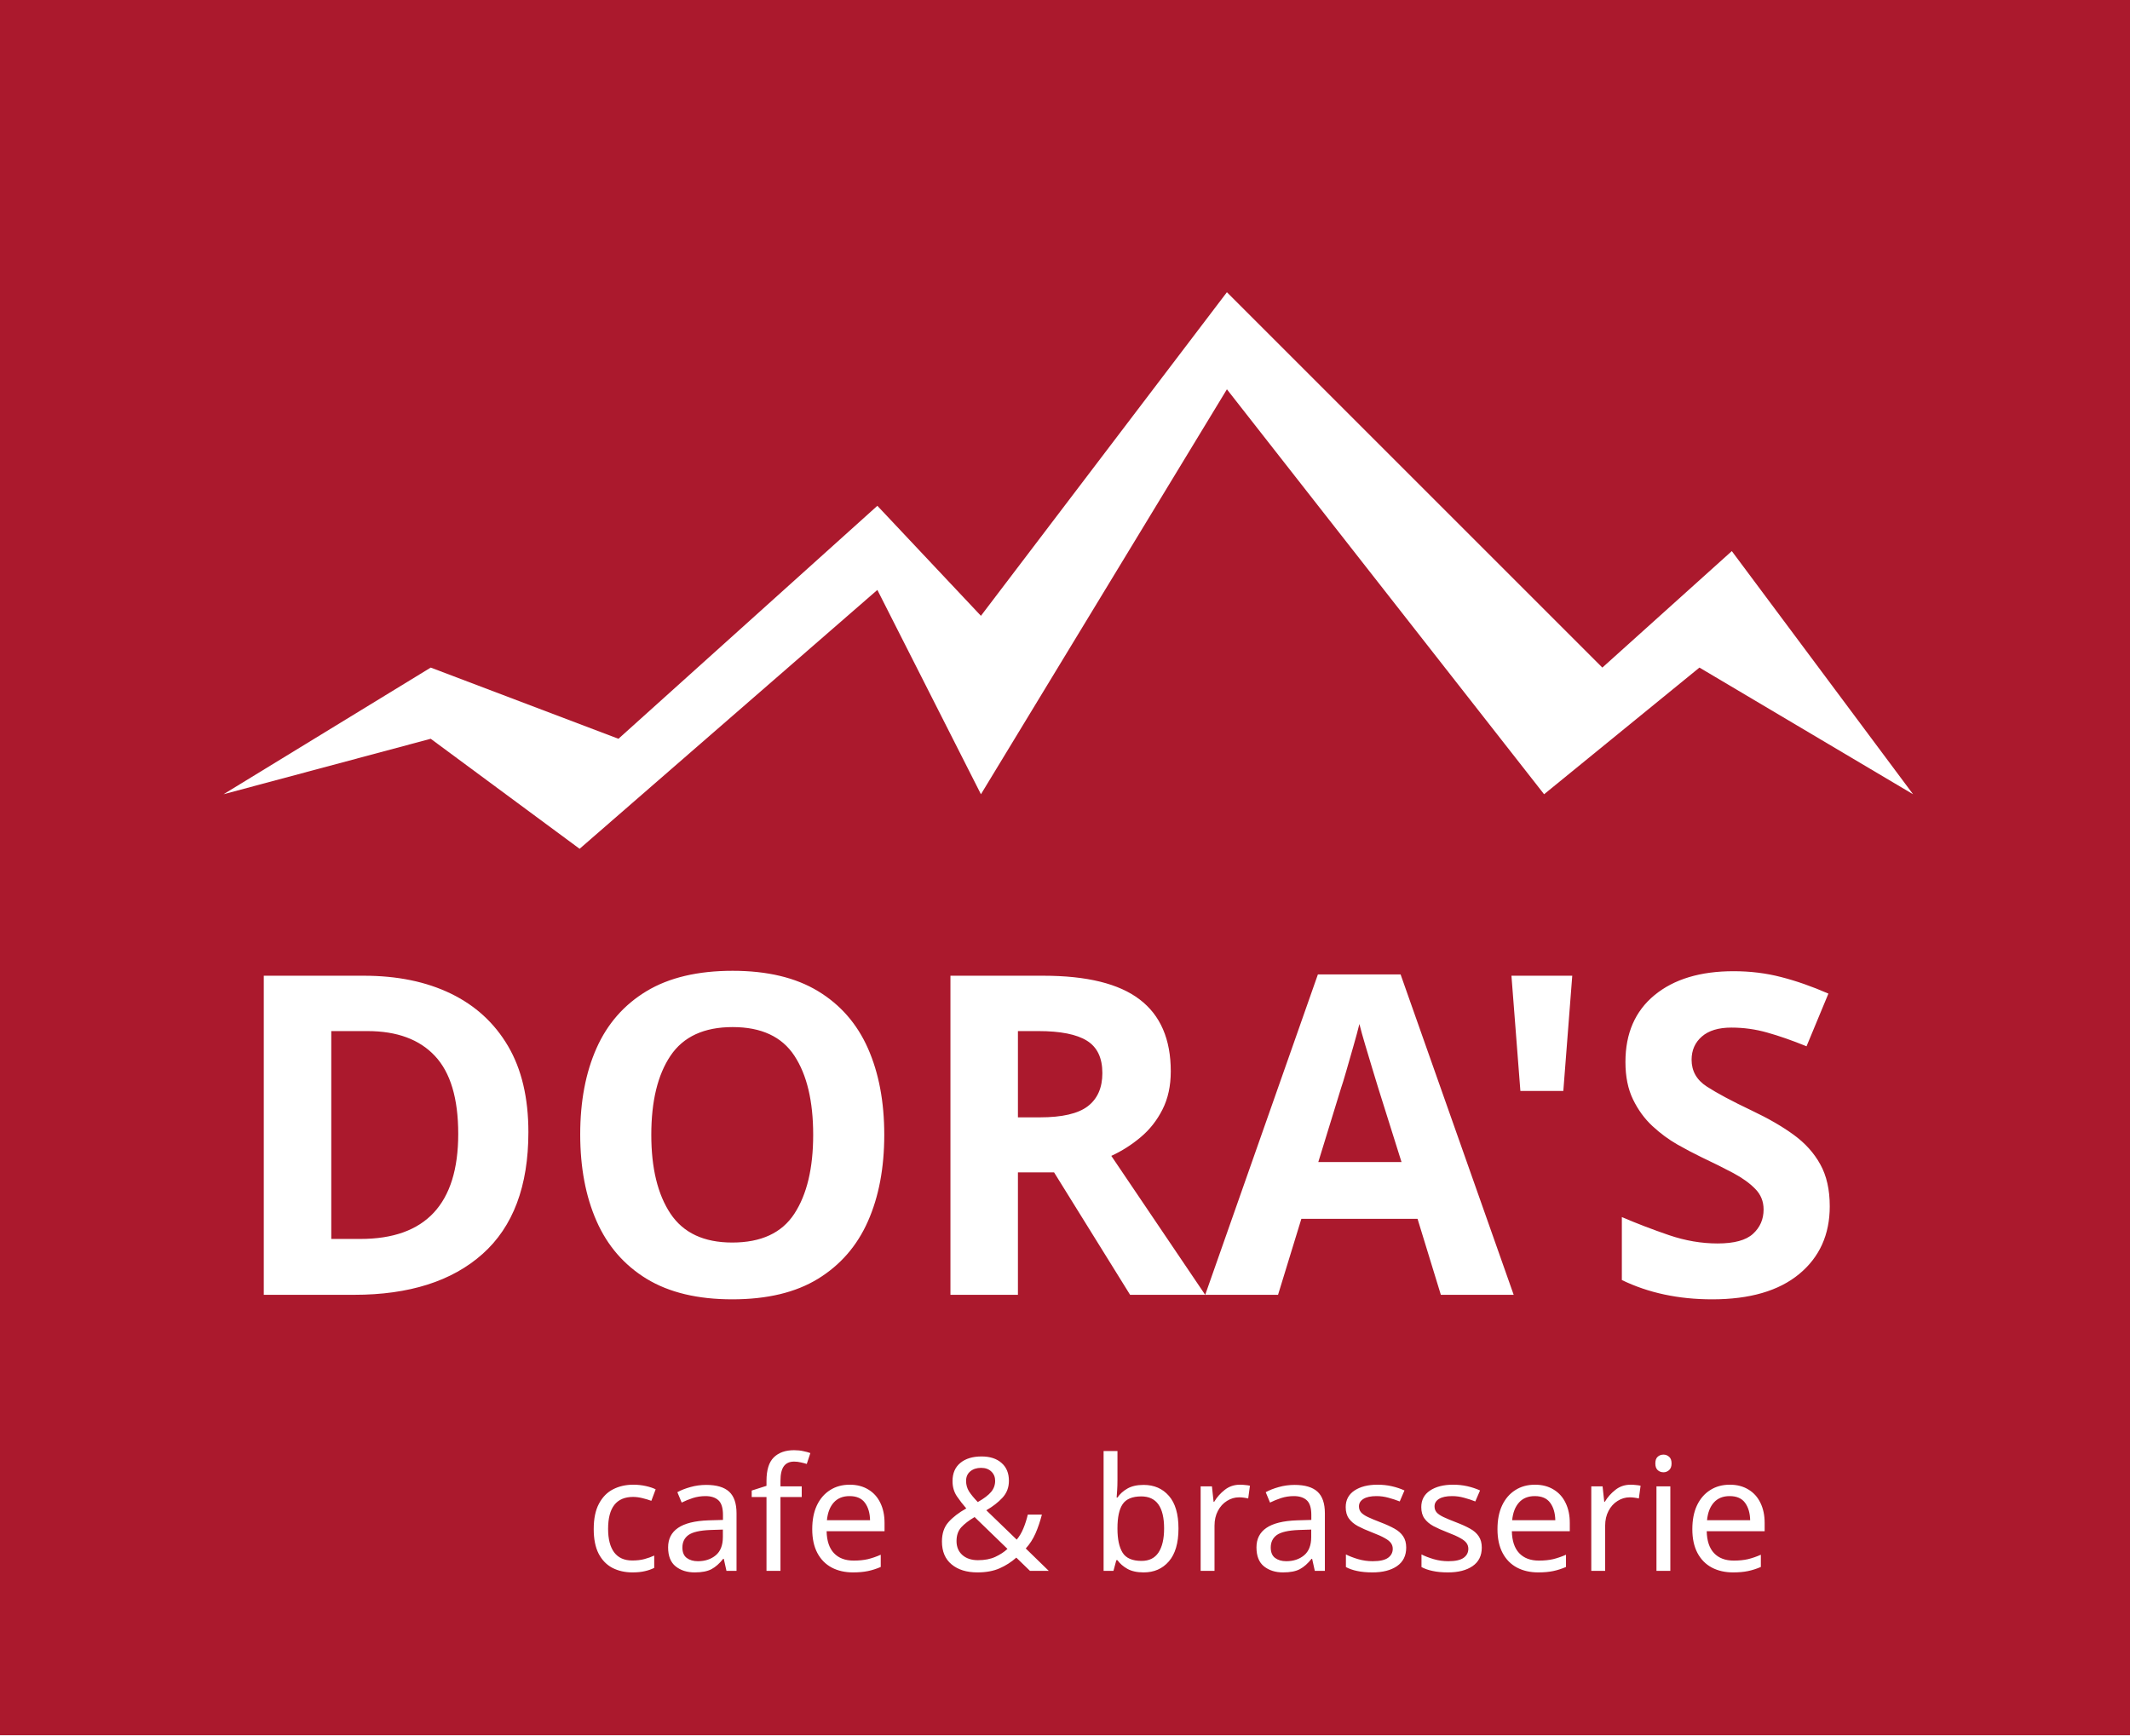
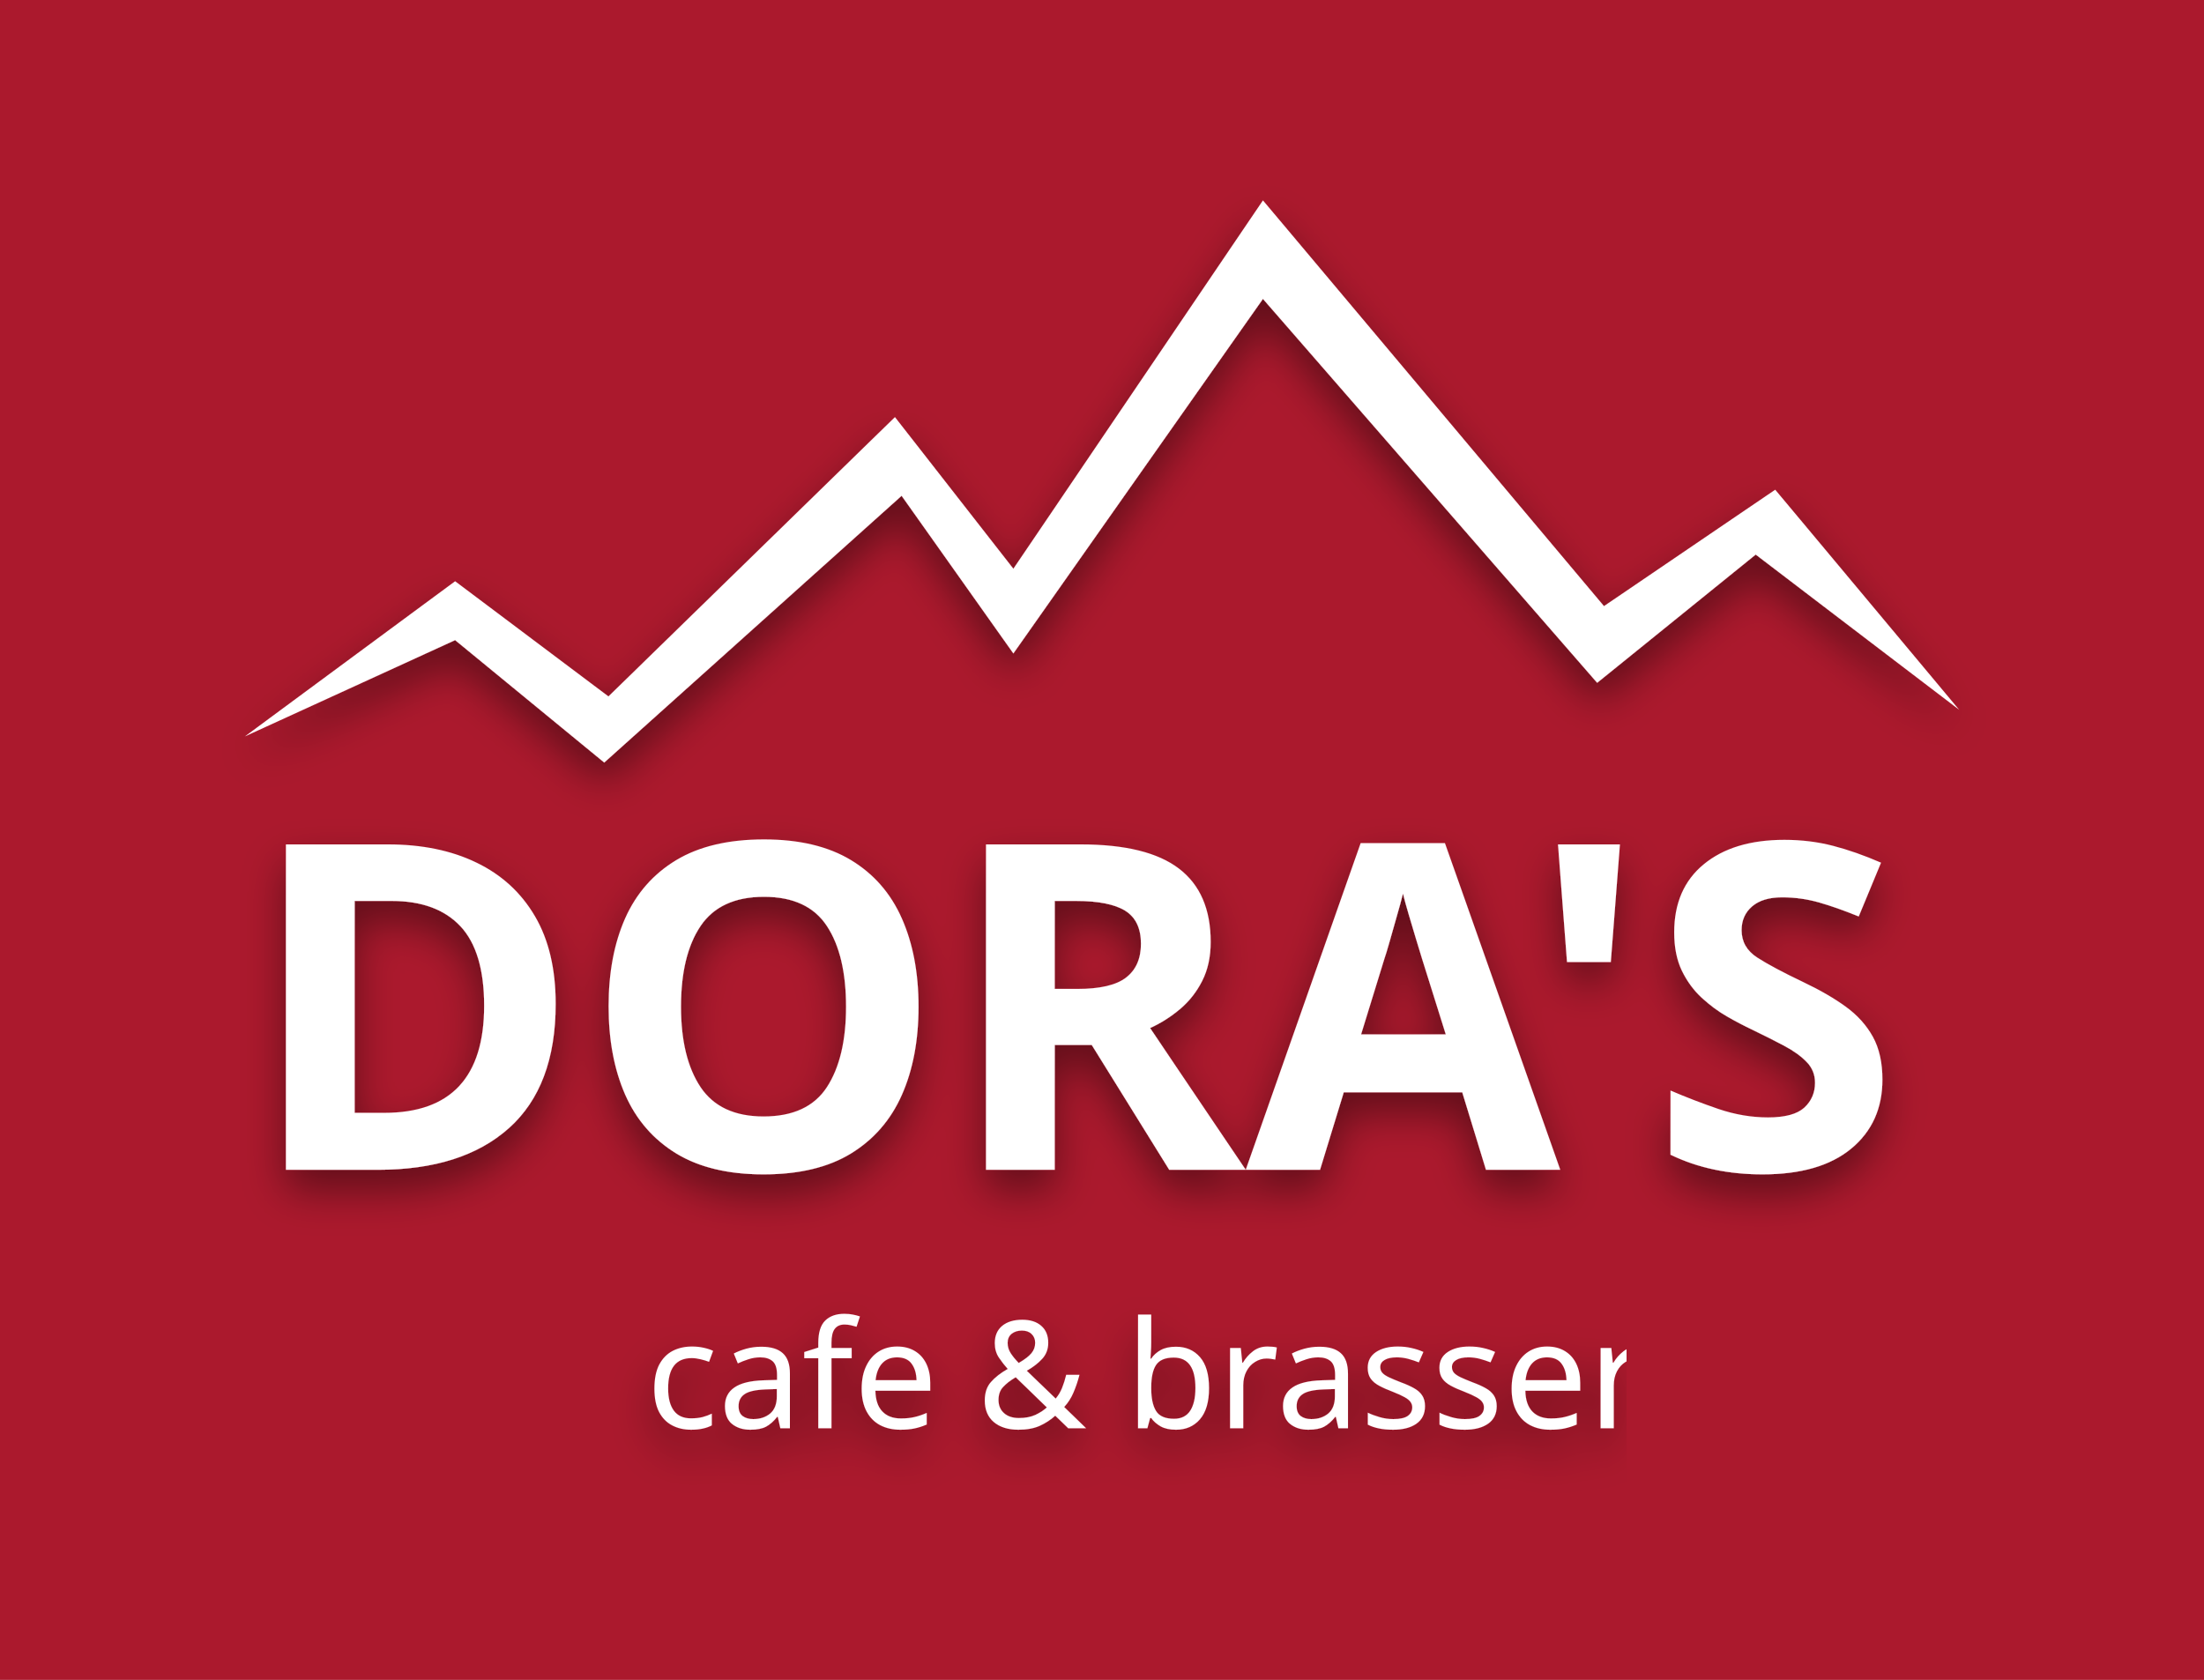
- <svg xmlns="http://www.w3.org/2000/svg" width="324" height="264" viewBox="0 0 324 264">
-   <g id="logo" transform="translate(-135)">
-     <rect id="Rectangle_2" data-name="Rectangle 2" width="324" height="264" transform="translate(135)" fill="#ab192d" />
-     <text id="DORA_S" data-name="DORA'S" transform="translate(169 197)" fill="#fff" font-size="68" font-family="EBGaramond-Bold, EB Garamond" font-weight="700">
-       <tspan x="0" y="0">DORA'S</tspan>
-     </text>
-     <text id="cafe_brasserie" data-name="cafe &amp; brasserie" transform="translate(224 239)" fill="#fff" font-size="24" font-family="EBGaramond-Medium, EB Garamond" font-weight="500">
-       <tspan x="0" y="0">cafe &amp; brasserie</tspan>
-     </text>
-     <path id="Path_1" data-name="Path 1" d="M169,130.463l31.519-19.271,28.554,10.831,39.385-35.447,15.754,16.739,37.416-49.232,57.109,57.109L398.43,93.469,426,130.463l-32.493-19.271-23.631,19.271-48.247-61.61-37.416,61.61L268.459,99.377l-45.293,39.385-22.647-16.739Z" transform="translate(0 -9.622)" fill="#fff" />
+ <svg xmlns="http://www.w3.org/2000/svg" width="324" height="247" viewBox="0 0 324 247">
+   <defs>
+     <clipPath id="clip-path">
+       <rect width="324" height="247" fill="none" />
+     </clipPath>
+     <filter id="DORA_S" x="27" y="99" width="271" height="105" filterUnits="userSpaceOnUse">
+       <feOffset dy="3" input="SourceAlpha" />
+       <feGaussianBlur stdDeviation="3" result="blur" />
+       <feFlood flood-opacity="0.431" />
+       <feComposite operator="in" in2="blur" />
+       <feComposite in="SourceGraphic" />
+     </filter>
+     <filter id="cafe_brasserie" x="86" y="182" width="153" height="47" filterUnits="userSpaceOnUse">
+       <feOffset dy="3" input="SourceAlpha" />
+       <feGaussianBlur stdDeviation="3" result="blur-2" />
+       <feFlood flood-opacity="0.431" />
+       <feComposite operator="in" in2="blur-2" />
+       <feComposite in="SourceGraphic" />
+     </filter>
+     <filter id="Path_1" x="27" y="23.462" width="270" height="100.657" filterUnits="userSpaceOnUse">
+       <feOffset dy="3" input="SourceAlpha" />
+       <feGaussianBlur stdDeviation="3" result="blur-3" />
+       <feFlood flood-opacity="0.431" />
+       <feComposite operator="in" in2="blur-3" />
+       <feComposite in="SourceGraphic" />
+     </filter>
+   </defs>
+   <g id="logo" clip-path="url(#clip-path)">
+     <rect id="Rectangle_2" data-name="Rectangle 2" width="324" height="247" fill="#ab192d" />
+     <g transform="matrix(1, 0, 0, 1, 0, 0)" filter="url(#DORA_S)">
+       <text id="DORA_S-2" data-name="DORA'S" transform="translate(36 172)" fill="#fff" font-size="67" font-family="EBGaramond-Bold, EB Garamond" font-weight="700">
+         <tspan x="0" y="0">DORA'S</tspan>
+       </text>
+     </g>
+     <g transform="matrix(1, 0, 0, 1, 0, 0)" filter="url(#cafe_brasserie)">
+       <text id="cafe_brasserie-2" data-name="cafe &amp; brasserie" transform="translate(95 210)" fill="#fff" font-size="22" font-family="EBGaramond-Medium, EB Garamond" font-weight="500">
+         <tspan x="0" y="0">cafe &amp; brasserie</tspan>
+       </text>
+     </g>
+     <g transform="matrix(1, 0, 0, 1, 0, 0)" filter="url(#Path_1)">
+       <path id="Path_1-2" data-name="Path 1" d="M169,132.9l30.906-22.818,22.54,16.935,42.116-41.071,17.409,22.3L318.66,54.083l50.134,59.657,25.173-17.116L421,128.977l-29.9-22.818-23.307,18.857L318.66,68.566,281.971,120.7,265.543,97.515,221.827,136.74l-21.921-18Z" transform="translate(-133 -24.62)" fill="#fff" />
+     </g>
  </g>
</svg>
